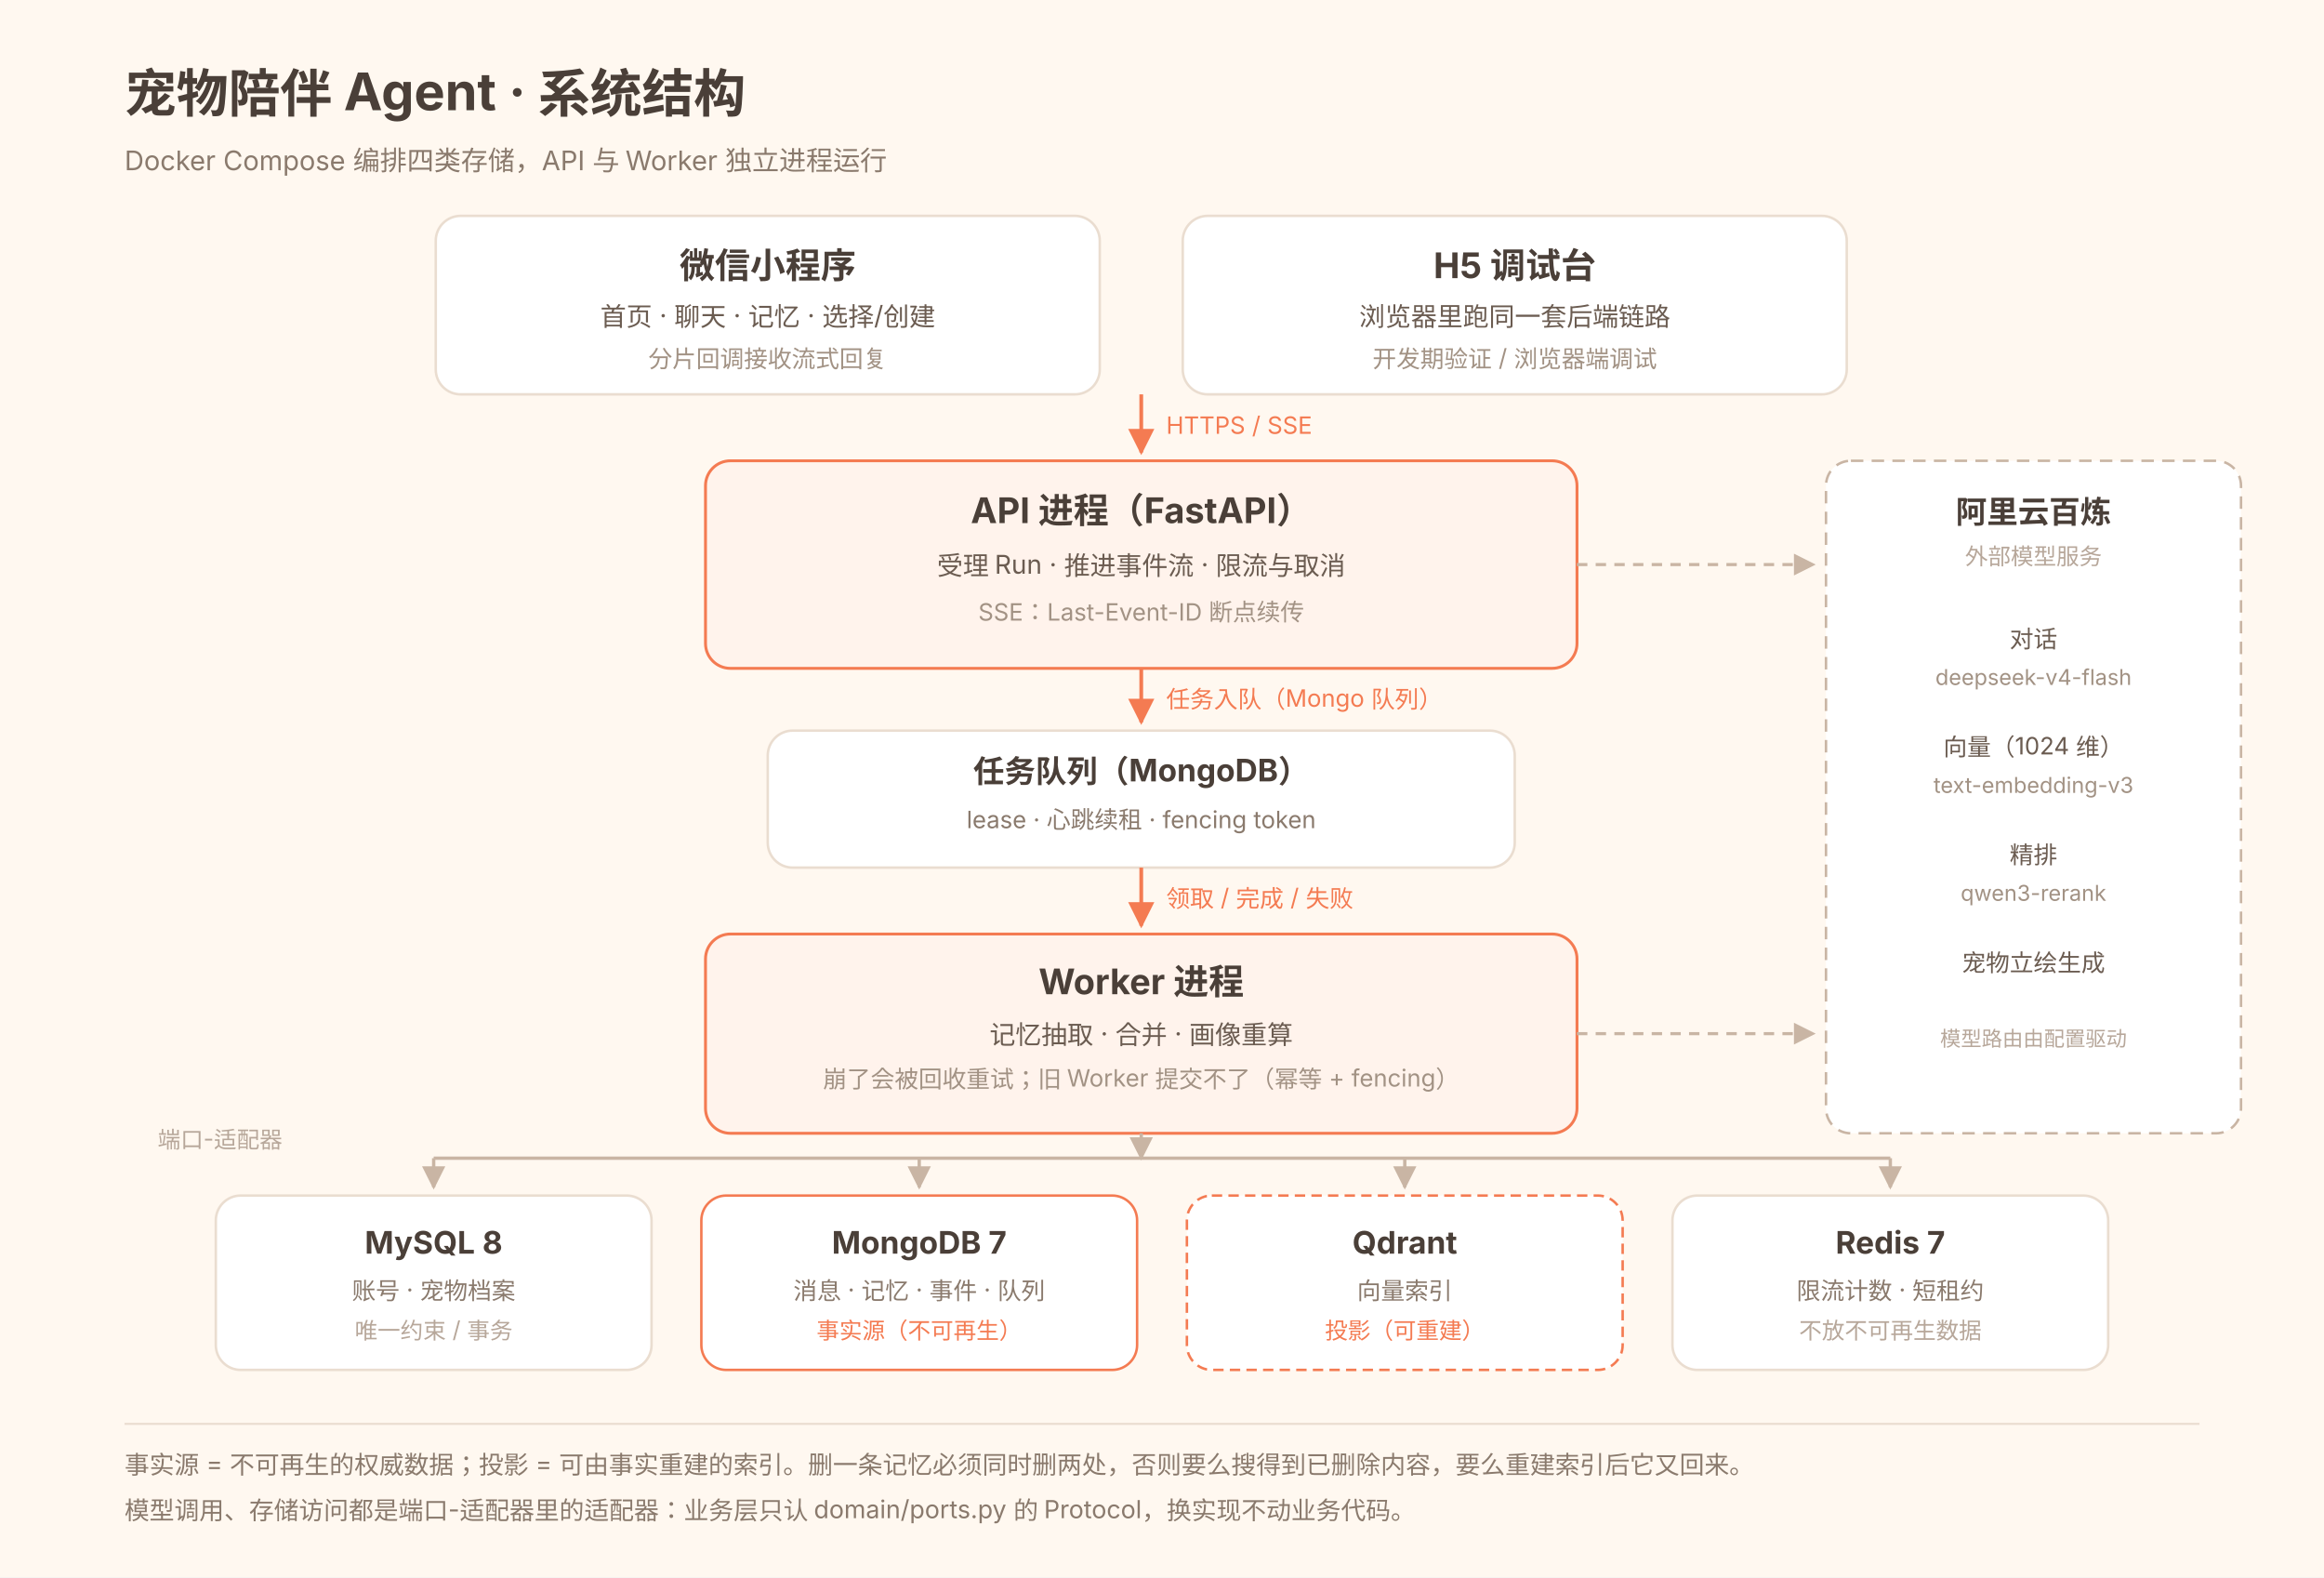
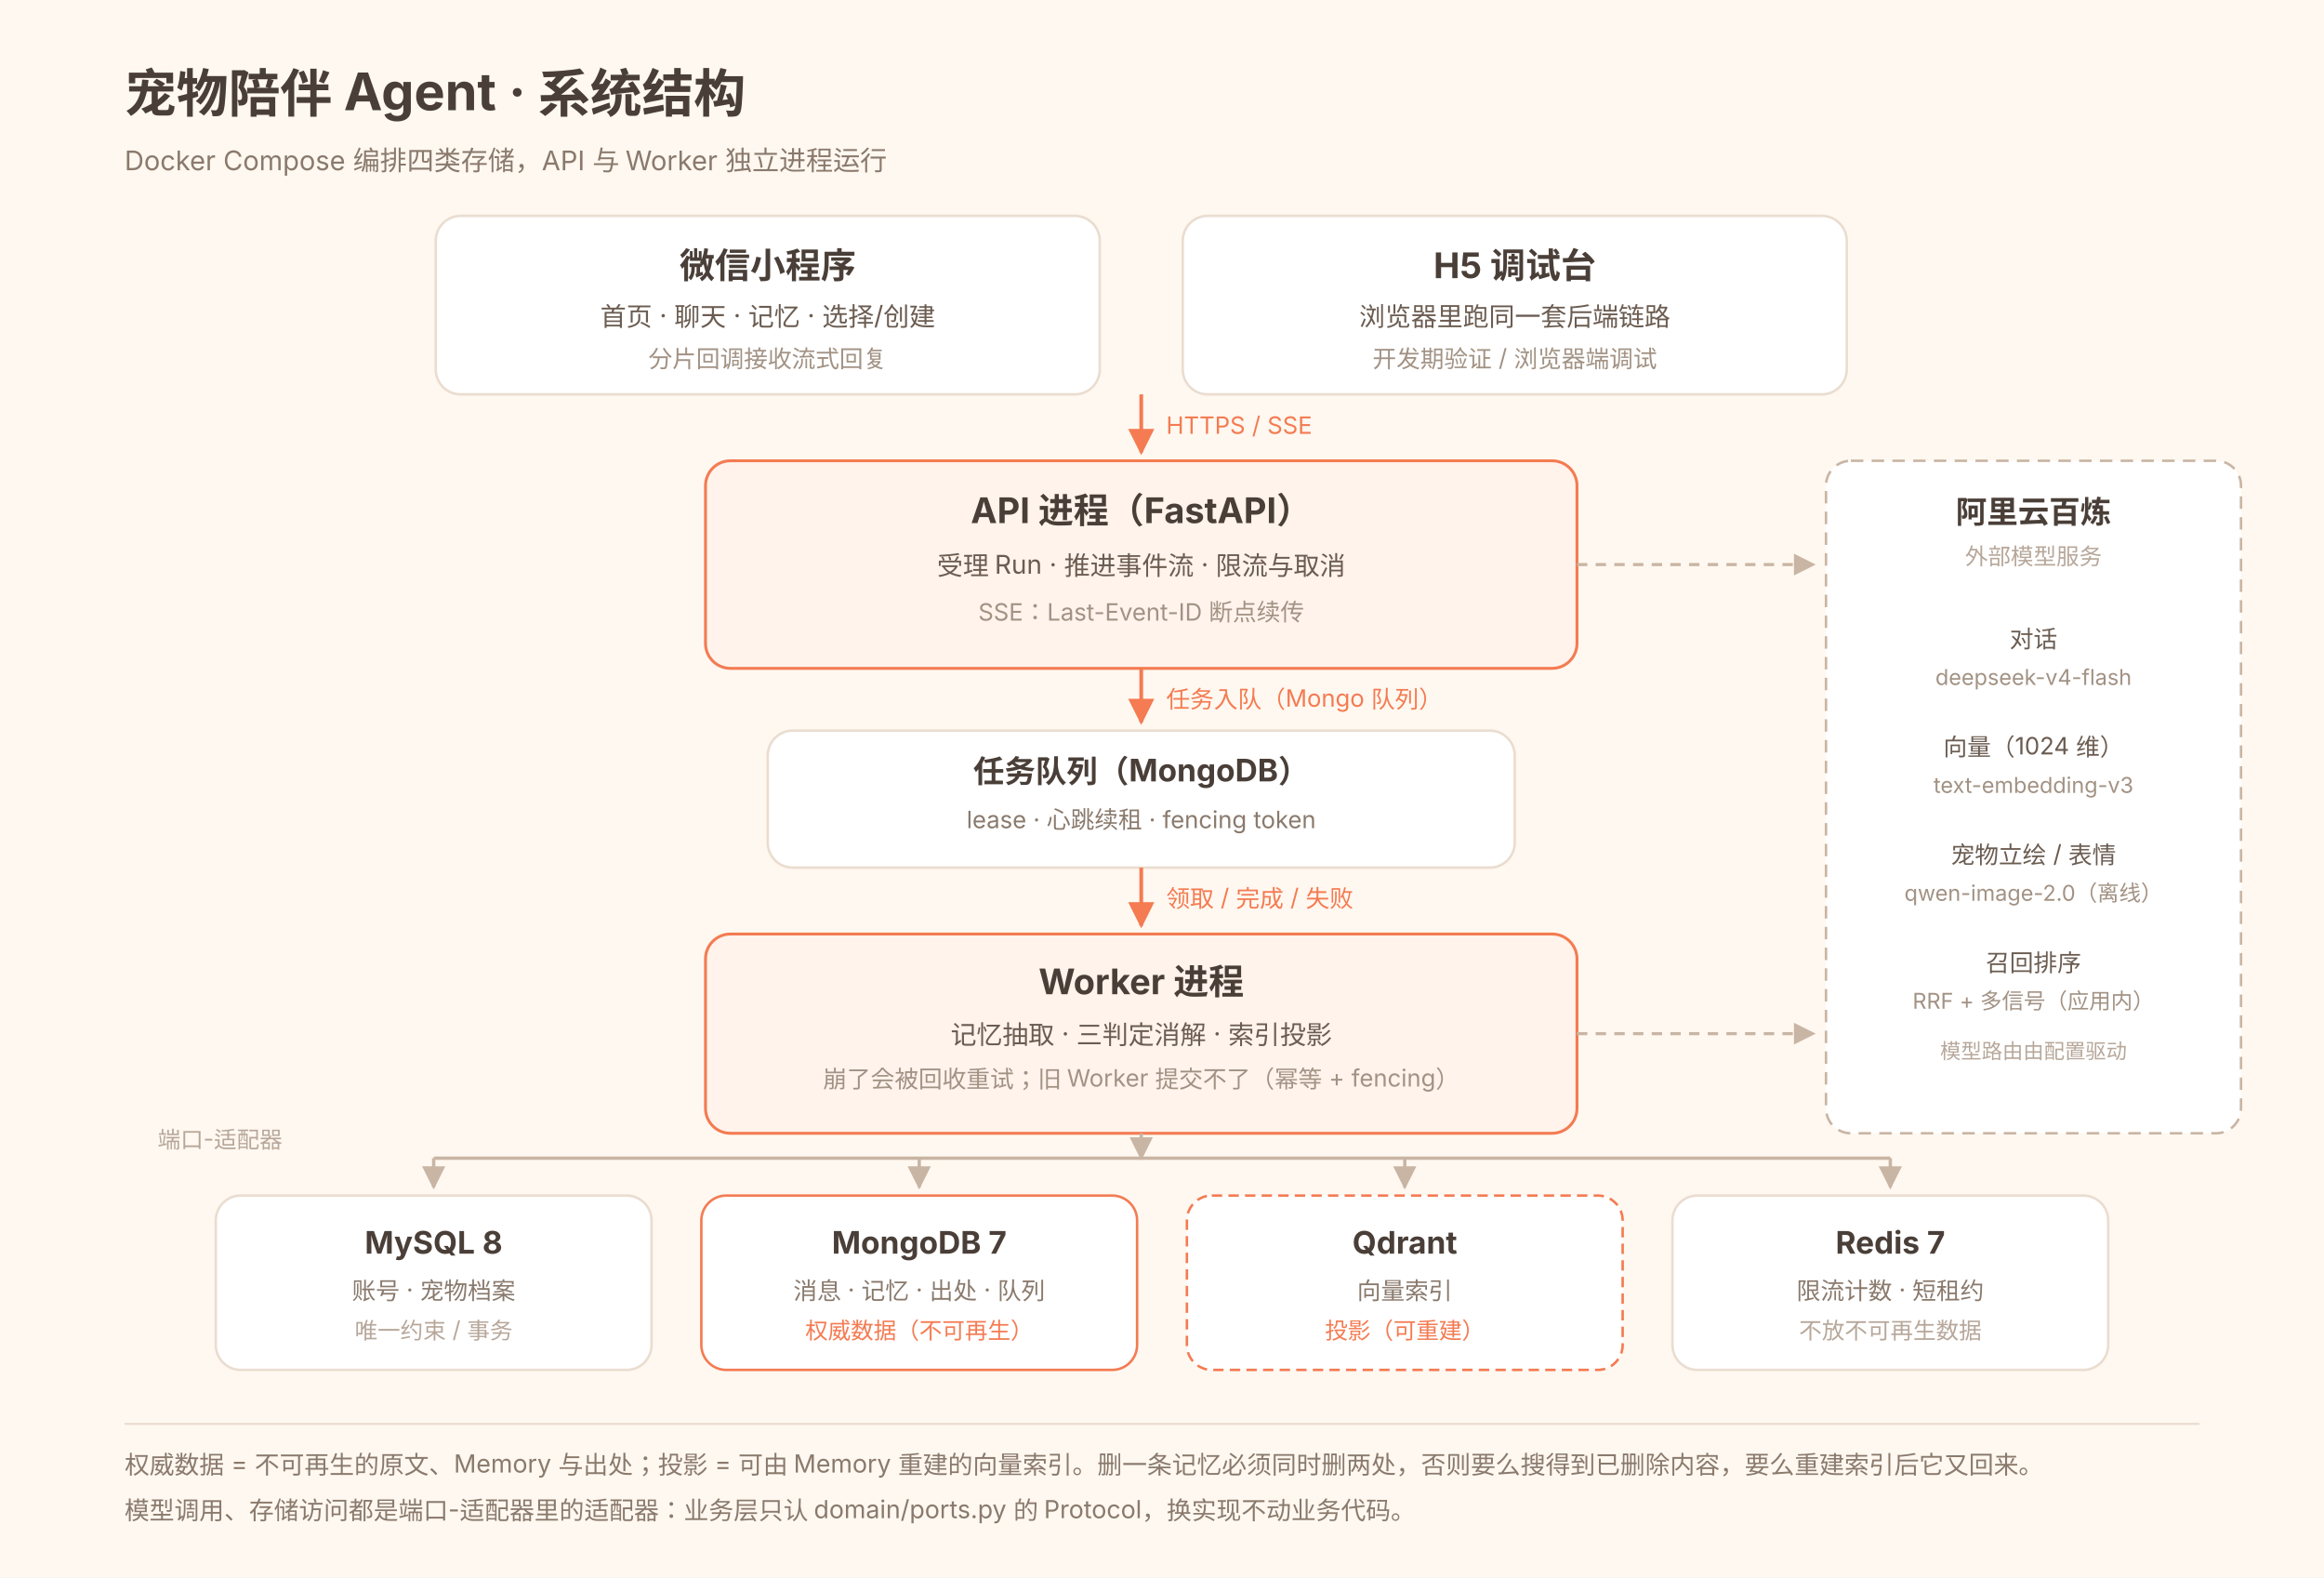
<svg xmlns="http://www.w3.org/2000/svg" viewBox="0 0 1120 760" width="1120" height="760" role="img" aria-label="宠物陪伴 Agent 系统结构图">
  <defs>
    <marker id="arrow" viewBox="0 0 10 10" refX="9" refY="5" markerWidth="7" markerHeight="7" orient="auto-start-reverse">
      <path d="M 0 0 L 10 5 L 0 10 z" fill="#F47B52" />
    </marker>
    <marker id="arrowSoft" viewBox="0 0 10 10" refX="9" refY="5" markerWidth="7" markerHeight="7" orient="auto-start-reverse">
      <path d="M 0 0 L 10 5 L 0 10 z" fill="#C9B5A4" />
    </marker>
  </defs>
  <rect x="0" y="0" width="1120" height="760" fill="#FFF8F0" />
  <text x="60" y="54" font-family="system-ui,-apple-system,'Segoe UI','Microsoft YaHei',sans-serif" font-size="25" font-weight="700" fill="#4A3F38">宠物陪伴 Agent · 系统结构</text>
  <text x="60" y="82" font-family="system-ui,-apple-system,'Segoe UI','Microsoft YaHei',sans-serif" font-size="13" fill="#8A7A6D">Docker Compose 编排四类存储，API 与 Worker 独立进程运行</text>
  <rect x="210" y="104" width="320" height="86" rx="12" fill="#FFFFFF" stroke="#EADDD0" stroke-width="1.2" />
  <text x="370" y="134" text-anchor="middle" font-family="system-ui,-apple-system,'Segoe UI','Microsoft YaHei',sans-serif" font-size="17" font-weight="700" fill="#4A3F38">微信小程序</text>
  <text x="370" y="157" text-anchor="middle" font-family="system-ui,-apple-system,'Segoe UI','Microsoft YaHei',sans-serif" font-size="12.5" fill="#6B5C51">首页 · 聊天 · 记忆 · 选择/创建</text>
  <text x="370" y="177" text-anchor="middle" font-family="system-ui,-apple-system,'Segoe UI','Microsoft YaHei',sans-serif" font-size="11.5" fill="#A29284">分片回调接收流式回复</text>
  <rect x="570" y="104" width="320" height="86" rx="12" fill="#FFFFFF" stroke="#EADDD0" stroke-width="1.2" />
  <text x="730" y="134" text-anchor="middle" font-family="system-ui,-apple-system,'Segoe UI','Microsoft YaHei',sans-serif" font-size="17" font-weight="700" fill="#4A3F38">H5 调试台</text>
  <text x="730" y="157" text-anchor="middle" font-family="system-ui,-apple-system,'Segoe UI','Microsoft YaHei',sans-serif" font-size="12.5" fill="#6B5C51">浏览器里跑同一套后端链路</text>
  <text x="730" y="177" text-anchor="middle" font-family="system-ui,-apple-system,'Segoe UI','Microsoft YaHei',sans-serif" font-size="11.5" fill="#A29284">开发期验证 / 浏览器端调试</text>
  <line x1="550" y1="190" x2="550" y2="218" stroke="#F47B52" stroke-width="1.8" marker-end="url(#arrow)" />
  <text x="562" y="209" font-family="system-ui,-apple-system,'Segoe UI','Microsoft YaHei',sans-serif" font-size="11.5" fill="#F47B52">HTTPS / SSE</text>
  <rect x="340" y="222" width="420" height="100" rx="12" fill="#FFF3EC" stroke="#F47B52" stroke-width="1.4" />
  <text x="550" y="252" text-anchor="middle" font-family="system-ui,-apple-system,'Segoe UI','Microsoft YaHei',sans-serif" font-size="17" font-weight="700" fill="#4A3F38">API 进程（FastAPI）</text>
  <text x="550" y="277" text-anchor="middle" font-family="system-ui,-apple-system,'Segoe UI','Microsoft YaHei',sans-serif" font-size="12.5" fill="#6B5C51">受理 Run · 推进事件流 · 限流与取消</text>
  <text x="550" y="299" text-anchor="middle" font-family="system-ui,-apple-system,'Segoe UI','Microsoft YaHei',sans-serif" font-size="11.5" fill="#A29284">SSE：Last-Event-ID 断点续传</text>
  <line x1="550" y1="322" x2="550" y2="348" stroke="#F47B52" stroke-width="1.8" marker-end="url(#arrow)" />
  <text x="562" y="341" font-family="system-ui,-apple-system,'Segoe UI','Microsoft YaHei',sans-serif" font-size="11.5" fill="#F47B52">任务入队（Mongo 队列）</text>
  <rect x="370" y="352" width="360" height="66" rx="12" fill="#FFFFFF" stroke="#EADDD0" stroke-width="1.2" />
  <text x="550" y="377" text-anchor="middle" font-family="system-ui,-apple-system,'Segoe UI','Microsoft YaHei',sans-serif" font-size="15" font-weight="700" fill="#4A3F38">任务队列（MongoDB）</text>
  <text x="550" y="399" text-anchor="middle" font-family="system-ui,-apple-system,'Segoe UI','Microsoft YaHei',sans-serif" font-size="11.5" fill="#8A7A6D">lease · 心跳续租 · fencing token</text>
  <line x1="550" y1="418" x2="550" y2="446" stroke="#F47B52" stroke-width="1.8" marker-end="url(#arrow)" />
  <text x="562" y="437" font-family="system-ui,-apple-system,'Segoe UI','Microsoft YaHei',sans-serif" font-size="11.5" fill="#F47B52">领取 / 完成 / 失败</text>
  <rect x="340" y="450" width="420" height="96" rx="12" fill="#FFF3EC" stroke="#F47B52" stroke-width="1.4" />
  <text x="550" y="479" text-anchor="middle" font-family="system-ui,-apple-system,'Segoe UI','Microsoft YaHei',sans-serif" font-size="17" font-weight="700" fill="#4A3F38">Worker 进程</text>
-   <text x="550" y="503" text-anchor="middle" font-family="system-ui,-apple-system,'Segoe UI','Microsoft YaHei',sans-serif" font-size="12.5" fill="#6B5C51">记忆抽取 · 合并 · 画像重算</text>
+   <text x="550" y="503" text-anchor="middle" font-family="system-ui,-apple-system,'Segoe UI','Microsoft YaHei',sans-serif" font-size="12.5" fill="#6B5C51">记忆抽取 · 三判定消解 · 索引投影</text>
  <text x="550" y="524" text-anchor="middle" font-family="system-ui,-apple-system,'Segoe UI','Microsoft YaHei',sans-serif" font-size="11.5" fill="#A29284">崩了会被回收重试；旧 Worker 提交不了（幂等 + fencing）</text>
  <line x1="550" y1="546" x2="550" y2="558" stroke="#C9B5A4" stroke-width="1.6" marker-end="url(#arrowSoft)" />
  <line x1="209" y1="558" x2="911" y2="558" stroke="#C9B5A4" stroke-width="1.6" />
  <line x1="209" y1="558" x2="209" y2="572" stroke="#C9B5A4" stroke-width="1.6" marker-end="url(#arrowSoft)" />
  <line x1="443" y1="558" x2="443" y2="572" stroke="#C9B5A4" stroke-width="1.6" marker-end="url(#arrowSoft)" />
  <line x1="677" y1="558" x2="677" y2="572" stroke="#C9B5A4" stroke-width="1.6" marker-end="url(#arrowSoft)" />
  <line x1="911" y1="558" x2="911" y2="572" stroke="#C9B5A4" stroke-width="1.6" marker-end="url(#arrowSoft)" />
  <text x="76" y="553" font-family="system-ui,-apple-system,'Segoe UI','Microsoft YaHei',sans-serif" font-size="11" fill="#B7A79A">端口-适配器</text>
  <rect x="104" y="576" width="210" height="84" rx="12" fill="#FFFFFF" stroke="#EADDD0" stroke-width="1.2" />
  <text x="209" y="604" text-anchor="middle" font-family="system-ui,-apple-system,'Segoe UI','Microsoft YaHei',sans-serif" font-size="15" font-weight="700" fill="#4A3F38">MySQL 8</text>
  <text x="209" y="626" text-anchor="middle" font-family="system-ui,-apple-system,'Segoe UI','Microsoft YaHei',sans-serif" font-size="11.5" fill="#8A7A6D">账号 · 宠物档案</text>
  <text x="209" y="645" text-anchor="middle" font-family="system-ui,-apple-system,'Segoe UI','Microsoft YaHei',sans-serif" font-size="11" fill="#B7A79A">唯一约束 / 事务</text>
  <rect x="338" y="576" width="210" height="84" rx="12" fill="#FFFFFF" stroke="#F47B52" stroke-width="1.2" />
  <text x="443" y="604" text-anchor="middle" font-family="system-ui,-apple-system,'Segoe UI','Microsoft YaHei',sans-serif" font-size="15" font-weight="700" fill="#4A3F38">MongoDB 7</text>
-   <text x="443" y="626" text-anchor="middle" font-family="system-ui,-apple-system,'Segoe UI','Microsoft YaHei',sans-serif" font-size="11.5" fill="#8A7A6D">消息 · 记忆 · 事件 · 队列</text>
-   <text x="443" y="645" text-anchor="middle" font-family="system-ui,-apple-system,'Segoe UI','Microsoft YaHei',sans-serif" font-size="11" fill="#F47B52">事实源（不可再生）</text>
+   <text x="443" y="626" text-anchor="middle" font-family="system-ui,-apple-system,'Segoe UI','Microsoft YaHei',sans-serif" font-size="11.5" fill="#8A7A6D">消息 · 记忆 · 出处 · 队列</text>
+   <text x="443" y="645" text-anchor="middle" font-family="system-ui,-apple-system,'Segoe UI','Microsoft YaHei',sans-serif" font-size="11" fill="#F47B52">权威数据（不可再生）</text>
  <rect x="572" y="576" width="210" height="84" rx="12" fill="#FFFFFF" stroke="#F47B52" stroke-width="1.2" stroke-dasharray="5 3" />
  <text x="677" y="604" text-anchor="middle" font-family="system-ui,-apple-system,'Segoe UI','Microsoft YaHei',sans-serif" font-size="15" font-weight="700" fill="#4A3F38">Qdrant</text>
  <text x="677" y="626" text-anchor="middle" font-family="system-ui,-apple-system,'Segoe UI','Microsoft YaHei',sans-serif" font-size="11.5" fill="#8A7A6D">向量索引</text>
  <text x="677" y="645" text-anchor="middle" font-family="system-ui,-apple-system,'Segoe UI','Microsoft YaHei',sans-serif" font-size="11" fill="#F47B52">投影（可重建）</text>
  <rect x="806" y="576" width="210" height="84" rx="12" fill="#FFFFFF" stroke="#EADDD0" stroke-width="1.2" />
  <text x="911" y="604" text-anchor="middle" font-family="system-ui,-apple-system,'Segoe UI','Microsoft YaHei',sans-serif" font-size="15" font-weight="700" fill="#4A3F38">Redis 7</text>
  <text x="911" y="626" text-anchor="middle" font-family="system-ui,-apple-system,'Segoe UI','Microsoft YaHei',sans-serif" font-size="11.5" fill="#8A7A6D">限流计数 · 短租约</text>
  <text x="911" y="645" text-anchor="middle" font-family="system-ui,-apple-system,'Segoe UI','Microsoft YaHei',sans-serif" font-size="11" fill="#B7A79A">不放不可再生数据</text>
  <rect x="880" y="222" width="200" height="324" rx="12" fill="#FFFFFF" stroke="#C9B5A4" stroke-width="1.2" stroke-dasharray="6 4" />
  <text x="980" y="252" text-anchor="middle" font-family="system-ui,-apple-system,'Segoe UI','Microsoft YaHei',sans-serif" font-size="15" font-weight="700" fill="#4A3F38">阿里云百炼</text>
  <text x="980" y="272" text-anchor="middle" font-family="system-ui,-apple-system,'Segoe UI','Microsoft YaHei',sans-serif" font-size="11" fill="#B7A79A">外部模型服务</text>
  <text x="980" y="312" text-anchor="middle" font-family="system-ui,-apple-system,'Segoe UI','Microsoft YaHei',sans-serif" font-size="11.5" fill="#6B5C51">对话</text>
  <text x="980" y="330" text-anchor="middle" font-family="system-ui,-apple-system,'Segoe UI','Microsoft YaHei',sans-serif" font-size="10.5" fill="#A29284">deepseek-v4-flash</text>
  <text x="980" y="364" text-anchor="middle" font-family="system-ui,-apple-system,'Segoe UI','Microsoft YaHei',sans-serif" font-size="11.5" fill="#6B5C51">向量（1024 维）</text>
  <text x="980" y="382" text-anchor="middle" font-family="system-ui,-apple-system,'Segoe UI','Microsoft YaHei',sans-serif" font-size="10.5" fill="#A29284">text-embedding-v3</text>
-   <text x="980" y="416" text-anchor="middle" font-family="system-ui,-apple-system,'Segoe UI','Microsoft YaHei',sans-serif" font-size="11.5" fill="#6B5C51">精排</text>
-   <text x="980" y="434" text-anchor="middle" font-family="system-ui,-apple-system,'Segoe UI','Microsoft YaHei',sans-serif" font-size="10.5" fill="#A29284">qwen3-rerank</text>
-   <text x="980" y="468" text-anchor="middle" font-family="system-ui,-apple-system,'Segoe UI','Microsoft YaHei',sans-serif" font-size="11.5" fill="#6B5C51">宠物立绘生成</text>
-   <text x="980" y="504" text-anchor="middle" font-family="system-ui,-apple-system,'Segoe UI','Microsoft YaHei',sans-serif" font-size="10" fill="#B7A79A">模型路由由配置驱动</text>
+   <text x="980" y="416" text-anchor="middle" font-family="system-ui,-apple-system,'Segoe UI','Microsoft YaHei',sans-serif" font-size="11.5" fill="#6B5C51">宠物立绘 / 表情</text>
+   <text x="980" y="434" text-anchor="middle" font-family="system-ui,-apple-system,'Segoe UI','Microsoft YaHei',sans-serif" font-size="10.5" fill="#A29284">qwen-image-2.0（离线）</text>
+   <text x="980" y="468" text-anchor="middle" font-family="system-ui,-apple-system,'Segoe UI','Microsoft YaHei',sans-serif" font-size="11.5" fill="#6B5C51">召回排序</text>
+   <text x="980" y="486" text-anchor="middle" font-family="system-ui,-apple-system,'Segoe UI','Microsoft YaHei',sans-serif" font-size="10.5" fill="#A29284">RRF + 多信号（应用内）</text>
+   <text x="980" y="510" text-anchor="middle" font-family="system-ui,-apple-system,'Segoe UI','Microsoft YaHei',sans-serif" font-size="10" fill="#B7A79A">模型路由由配置驱动</text>
  <line x1="760" y1="272" x2="874" y2="272" stroke="#C9B5A4" stroke-width="1.5" stroke-dasharray="5 4" marker-end="url(#arrowSoft)" />
  <line x1="760" y1="498" x2="874" y2="498" stroke="#C9B5A4" stroke-width="1.5" stroke-dasharray="5 4" marker-end="url(#arrowSoft)" />
  <line x1="60" y1="686" x2="1060" y2="686" stroke="#EADDD0" stroke-width="1" />
-   <text x="60" y="710" font-family="system-ui,-apple-system,'Segoe UI','Microsoft YaHei',sans-serif" font-size="12" fill="#8A7A6D">事实源 = 不可再生的权威数据；投影 = 可由事实重建的索引。删一条记忆必须同时删两处，否则要么搜得到已删除内容，要么重建索引后它又回来。</text>
+   <text x="60" y="710" font-family="system-ui,-apple-system,'Segoe UI','Microsoft YaHei',sans-serif" font-size="12" fill="#8A7A6D">权威数据 = 不可再生的原文、Memory 与出处；投影 = 可由 Memory 重建的向量索引。删一条记忆必须同时删两处，否则要么搜得到已删除内容，要么重建索引后它又回来。</text>
  <text x="60" y="732" font-family="system-ui,-apple-system,'Segoe UI','Microsoft YaHei',sans-serif" font-size="12" fill="#8A7A6D">模型调用、存储访问都是端口-适配器里的适配器：业务层只认 domain/ports.py 的 Protocol，换实现不动业务代码。</text>
</svg>
